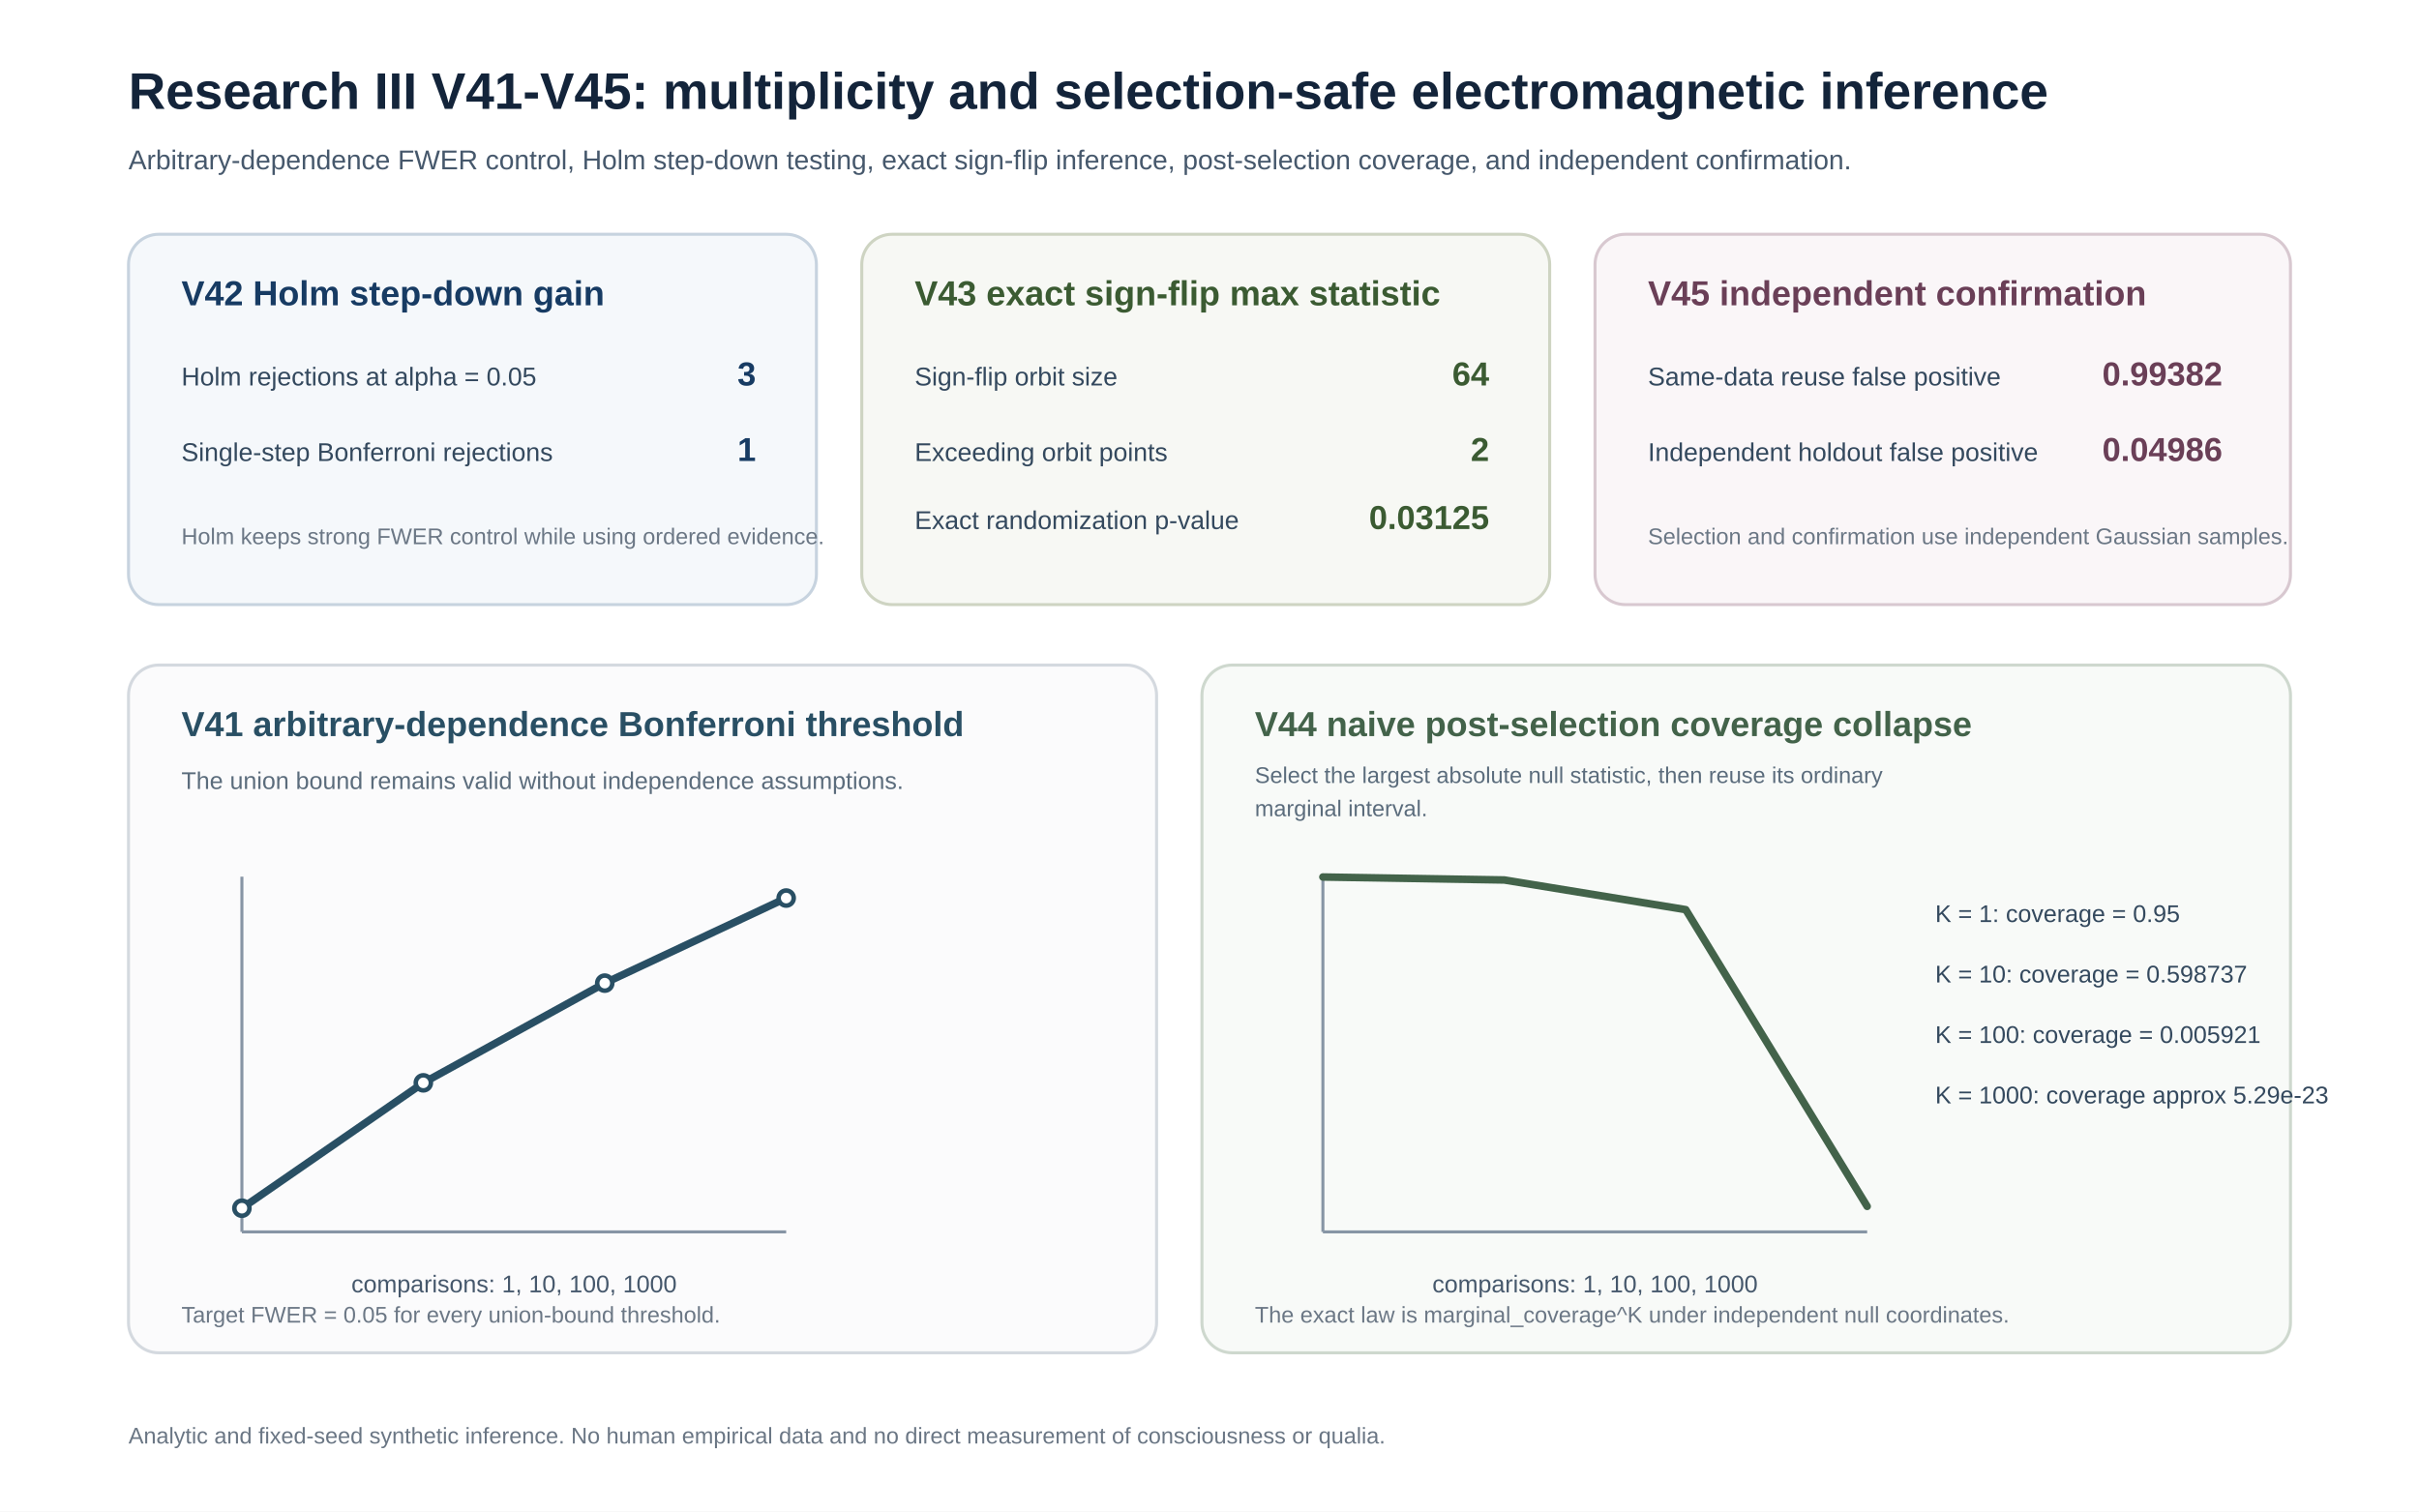
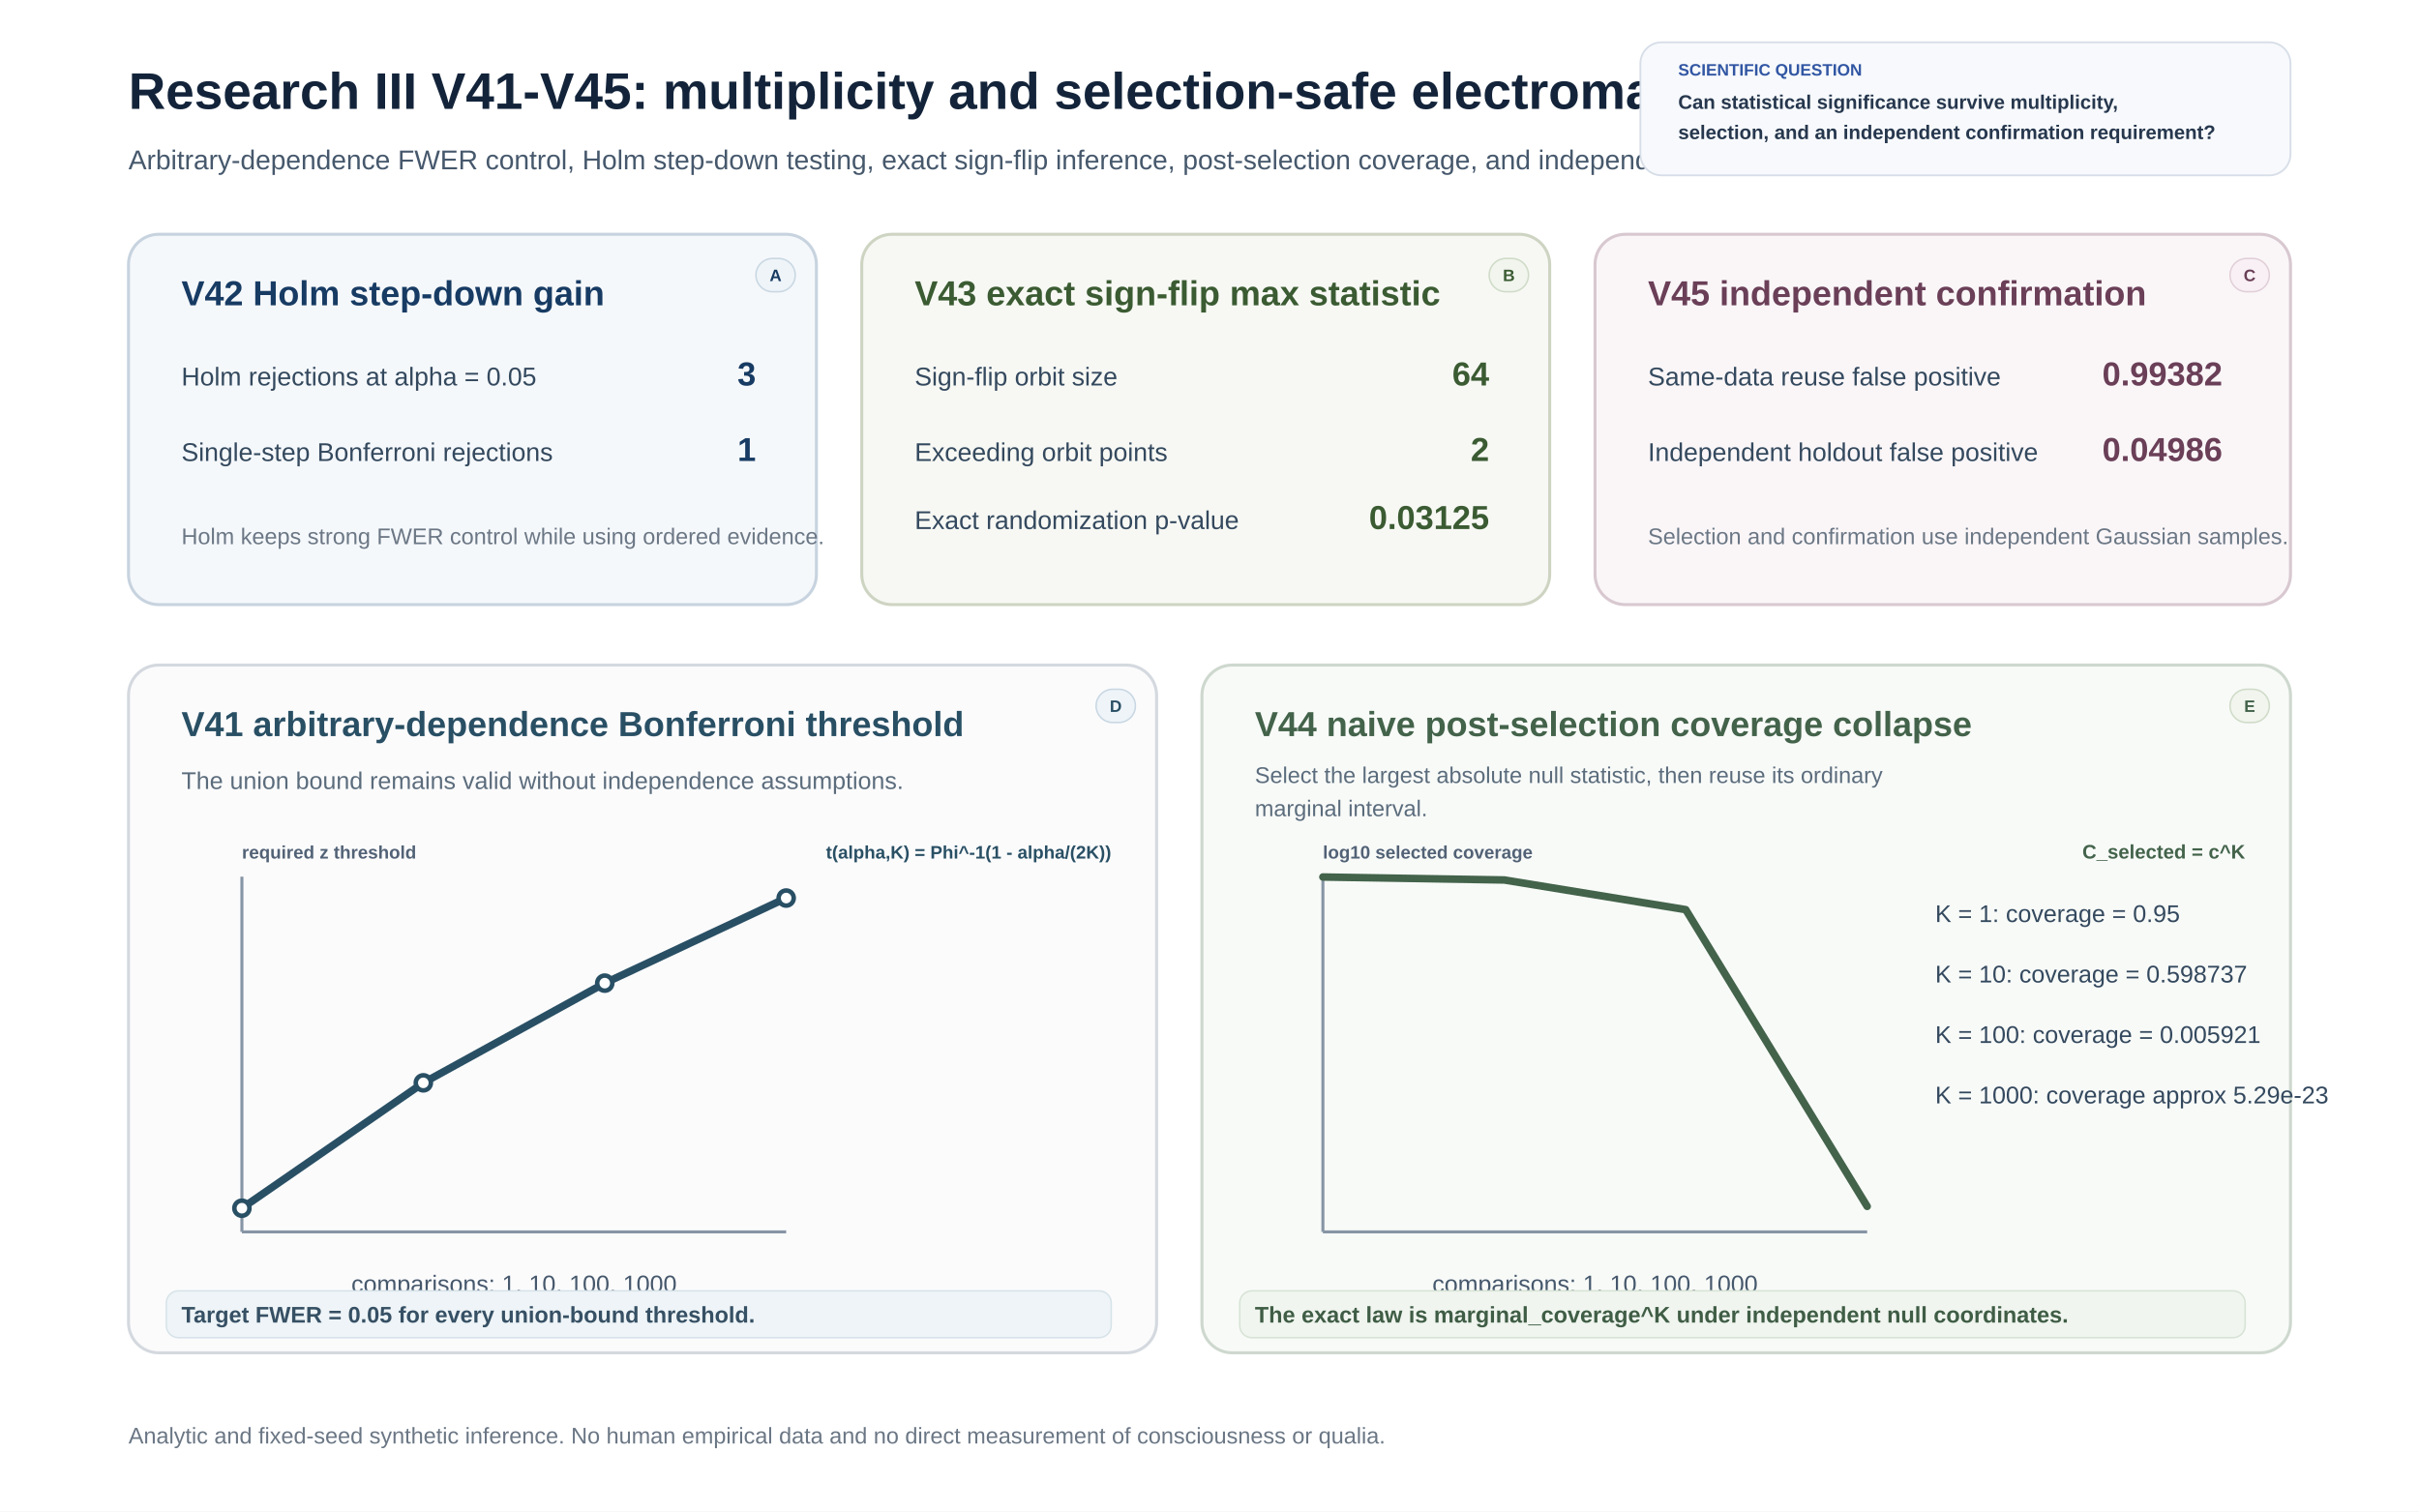
<svg xmlns="http://www.w3.org/2000/svg" width="1600" height="1000" viewBox="0 0 1600 1000">
  <rect width="1600" height="1000" fill="#ffffff" />
  <text x="85" y="72" font-family="Arial, Helvetica, sans-serif" font-size="34" font-weight="700" fill="#13243a">Research III V41-V45: multiplicity and selection-safe electromagnetic inference</text>
  <text x="85" y="112" font-family="Arial, Helvetica, sans-serif" font-size="18" fill="#46586c">Arbitrary-dependence FWER control, Holm step-down testing, exact sign-flip inference, post-selection coverage, and independent confirmation.</text>
+   <rect x="1085" y="28" width="430" height="88" rx="14" fill="#f7f9fc" stroke="#d7dee8" stroke-width="1.2" />
+   <text x="1110" y="50" font-family="Arial, Helvetica, sans-serif" font-size="11" font-weight="700" fill="#3156a3">SCIENTIFIC QUESTION</text>
+   <text x="1110" y="72" font-family="Arial, Helvetica, sans-serif" font-size="13" font-weight="700" fill="#26374d">Can statistical significance survive multiplicity,</text>
+   <text x="1110" y="92" font-family="Arial, Helvetica, sans-serif" font-size="13" font-weight="700" fill="#26374d">selection, and an independent confirmation requirement?</text>
  <rect x="85" y="155" width="455" height="245" rx="20" fill="#f5f8fb" stroke="#c7d3df" stroke-width="2" />
  <text x="120" y="202" font-family="Arial, Helvetica, sans-serif" font-size="23" font-weight="700" fill="#173b63">V42 Holm step-down gain</text>
  <text x="120" y="255" font-family="Arial, Helvetica, sans-serif" font-size="17" fill="#34495e">Holm rejections at alpha = 0.05</text>
  <text x="500" y="255" text-anchor="end" font-family="Arial, Helvetica, sans-serif" font-size="22" font-weight="700" fill="#173b63">3</text>
  <text x="120" y="305" font-family="Arial, Helvetica, sans-serif" font-size="17" fill="#34495e">Single-step Bonferroni rejections</text>
  <text x="500" y="305" text-anchor="end" font-family="Arial, Helvetica, sans-serif" font-size="22" font-weight="700" fill="#173b63">1</text>
  <text x="120" y="360" font-family="Arial, Helvetica, sans-serif" font-size="15" fill="#6b7785">Holm keeps strong FWER control while using ordered evidence.</text>
  <rect x="570" y="155" width="455" height="245" rx="20" fill="#f7f8f4" stroke="#ced4c2" stroke-width="2" />
  <text x="605" y="202" font-family="Arial, Helvetica, sans-serif" font-size="23" font-weight="700" fill="#3b5b32">V43 exact sign-flip max statistic</text>
  <text x="605" y="255" font-family="Arial, Helvetica, sans-serif" font-size="17" fill="#34495e">Sign-flip orbit size</text>
  <text x="985" y="255" text-anchor="end" font-family="Arial, Helvetica, sans-serif" font-size="22" font-weight="700" fill="#3b5b32">64</text>
  <text x="605" y="305" font-family="Arial, Helvetica, sans-serif" font-size="17" fill="#34495e">Exceeding orbit points</text>
  <text x="985" y="305" text-anchor="end" font-family="Arial, Helvetica, sans-serif" font-size="22" font-weight="700" fill="#3b5b32">2</text>
  <text x="605" y="350" font-family="Arial, Helvetica, sans-serif" font-size="17" fill="#34495e">Exact randomization p-value</text>
  <text x="985" y="350" text-anchor="end" font-family="Arial, Helvetica, sans-serif" font-size="22" font-weight="700" fill="#3b5b32">0.03125</text>
  <rect x="1055" y="155" width="460" height="245" rx="20" fill="#faf6f8" stroke="#d8c8d0" stroke-width="2" />
  <text x="1090" y="202" font-family="Arial, Helvetica, sans-serif" font-size="23" font-weight="700" fill="#6a3f57">V45 independent confirmation</text>
  <text x="1090" y="255" font-family="Arial, Helvetica, sans-serif" font-size="17" fill="#34495e">Same-data reuse false positive</text>
  <text x="1470" y="255" text-anchor="end" font-family="Arial, Helvetica, sans-serif" font-size="22" font-weight="700" fill="#6a3f57">0.99382</text>
  <text x="1090" y="305" font-family="Arial, Helvetica, sans-serif" font-size="17" fill="#34495e">Independent holdout false positive</text>
  <text x="1470" y="305" text-anchor="end" font-family="Arial, Helvetica, sans-serif" font-size="22" font-weight="700" fill="#6a3f57">0.04986</text>
  <text x="1090" y="360" font-family="Arial, Helvetica, sans-serif" font-size="15" fill="#6b7785">Selection and confirmation use independent Gaussian samples.</text>
+   <rect x="500" y="171" width="26" height="22" rx="11" fill="#eef4f8" stroke="#c8d7e2" />
+   <text x="513" y="186" text-anchor="middle" font-family="Arial, Helvetica, sans-serif" font-size="11" font-weight="700" fill="#173b63">A</text>
+   <rect x="985" y="171" width="26" height="22" rx="11" fill="#f1f5ee" stroke="#cfdbc7" />
+   <text x="998" y="186" text-anchor="middle" font-family="Arial, Helvetica, sans-serif" font-size="11" font-weight="700" fill="#3b5b32">B</text>
+   <rect x="1475" y="171" width="26" height="22" rx="11" fill="#f8f0f4" stroke="#e1cfd8" />
+   <text x="1488" y="186" text-anchor="middle" font-family="Arial, Helvetica, sans-serif" font-size="11" font-weight="700" fill="#6a3f57">C</text>
  <rect x="85" y="440" width="680" height="455" rx="20" fill="#fbfbfc" stroke="#d4d9df" stroke-width="2" />
  <text x="120" y="487" font-family="Arial, Helvetica, sans-serif" font-size="23" font-weight="700" fill="#294f64">V41 arbitrary-dependence Bonferroni threshold</text>
  <text x="120" y="522" font-family="Arial, Helvetica, sans-serif" font-size="16" fill="#5b6c7c">The union bound remains valid without independence assumptions.</text>
  <line x1="160" y1="815" x2="520" y2="815" stroke="#8795a5" stroke-width="2" />
  <line x1="160" y1="580" x2="160" y2="815" stroke="#8795a5" stroke-width="2" />
  <polyline points="160.00,799.34 280.00,716.39 400.00,650.43 520.00,594.14" fill="none" stroke="#294f64" stroke-width="5" stroke-linecap="round" stroke-linejoin="round" />
  <circle cx="160" cy="799.34" r="5" fill="#ffffff" stroke="#294f64" stroke-width="3" />
  <circle cx="280" cy="716.39" r="5" fill="#ffffff" stroke="#294f64" stroke-width="3" />
  <circle cx="400" cy="650.43" r="5" fill="#ffffff" stroke="#294f64" stroke-width="3" />
  <circle cx="520" cy="594.14" r="5" fill="#ffffff" stroke="#294f64" stroke-width="3" />
  <text x="340" y="855" text-anchor="middle" font-family="Arial, Helvetica, sans-serif" font-size="16" fill="#46586c">comparisons: 1, 10, 100, 1000</text>
-   <text x="120" y="875" font-family="Arial, Helvetica, sans-serif" font-size="15" fill="#6b7785">Target FWER = 0.05 for every union-bound threshold.</text>
+   <rect x="110" y="854" width="625" height="31" rx="8" fill="#eef4f7" stroke="#d7e3e9" />
+   <text x="120" y="875" font-family="Arial, Helvetica, sans-serif" font-size="15" font-weight="700" fill="#365064">Target FWER = 0.05 for every union-bound threshold.</text>
  <rect x="795" y="440" width="720" height="455" rx="20" fill="#f8faf8" stroke="#ced8ce" stroke-width="2" />
  <text x="830" y="487" font-family="Arial, Helvetica, sans-serif" font-size="23" font-weight="700" fill="#43634a">V44 naive post-selection coverage collapse</text>
  <text x="830" y="518" font-family="Arial, Helvetica, sans-serif" font-size="15" fill="#5b6c7c">Select the largest absolute null statistic, then reuse its ordinary</text>
  <text x="830" y="540" font-family="Arial, Helvetica, sans-serif" font-size="15" fill="#5b6c7c">marginal interval.</text>
+   <rect x="725" y="456" width="26" height="22" rx="11" fill="#eef4f8" stroke="#c8d7e2" />
+   <text x="738" y="471" text-anchor="middle" font-family="Arial, Helvetica, sans-serif" font-size="11" font-weight="700" fill="#294f64">D</text>
+   <text x="160" y="568" font-family="Arial, Helvetica, sans-serif" font-size="12" font-weight="700" fill="#526276">required z threshold</text>
+   <text x="735" y="568" text-anchor="end" font-family="Arial, Helvetica, sans-serif" font-size="12" font-weight="700" fill="#294f64">t(alpha,K) = Phi^-1(1 - alpha/(2K))</text>
+   <rect x="1475" y="456" width="26" height="22" rx="11" fill="#f1f5ee" stroke="#cfdbc7" />
+   <text x="1488" y="471" text-anchor="middle" font-family="Arial, Helvetica, sans-serif" font-size="11" font-weight="700" fill="#43634a">E</text>
+   <text x="875" y="568" font-family="Arial, Helvetica, sans-serif" font-size="12" font-weight="700" fill="#526276">log10 selected coverage</text>
+   <text x="1485" y="568" text-anchor="end" font-family="Arial, Helvetica, sans-serif" font-size="13" font-weight="700" fill="#43634a">C_selected = c^K</text>
  <line x1="875" y1="815" x2="1235" y2="815" stroke="#8795a5" stroke-width="2" />
  <line x1="875" y1="580" x2="875" y2="815" stroke="#8795a5" stroke-width="2" />
  <polyline points="875.00,580.22 995.00,582.18 1115.00,601.81 1235.00,798.12" fill="none" stroke="#43634a" stroke-width="5" stroke-linecap="round" stroke-linejoin="round" />
  <text x="1055" y="855" text-anchor="middle" font-family="Arial, Helvetica, sans-serif" font-size="16" fill="#46586c">comparisons: 1, 10, 100, 1000</text>
  <text x="1280" y="610" font-family="Arial, Helvetica, sans-serif" font-size="16" fill="#34495e">K = 1: coverage = 0.95</text>
  <text x="1280" y="650" font-family="Arial, Helvetica, sans-serif" font-size="16" fill="#34495e">K = 10: coverage = 0.598737</text>
  <text x="1280" y="690" font-family="Arial, Helvetica, sans-serif" font-size="16" fill="#34495e">K = 100: coverage = 0.005921</text>
  <text x="1280" y="730" font-family="Arial, Helvetica, sans-serif" font-size="16" fill="#34495e">K = 1000: coverage approx 5.29e-23</text>
-   <text x="830" y="875" font-family="Arial, Helvetica, sans-serif" font-size="15" fill="#6b7785">The exact law is marginal_coverage^K under independent null coordinates.</text>
+   <rect x="820" y="854" width="665" height="31" rx="8" fill="#f0f5ef" stroke="#d7e3d5" />
+   <text x="830" y="875" font-family="Arial, Helvetica, sans-serif" font-size="15" font-weight="700" fill="#3f5d45">The exact law is marginal_coverage^K under independent null coordinates.</text>
  <text x="85" y="955" font-family="Arial, Helvetica, sans-serif" font-size="15" fill="#6a7684">Analytic and fixed-seed synthetic inference. No human empirical data and no direct measurement of consciousness or qualia.</text>
</svg>
